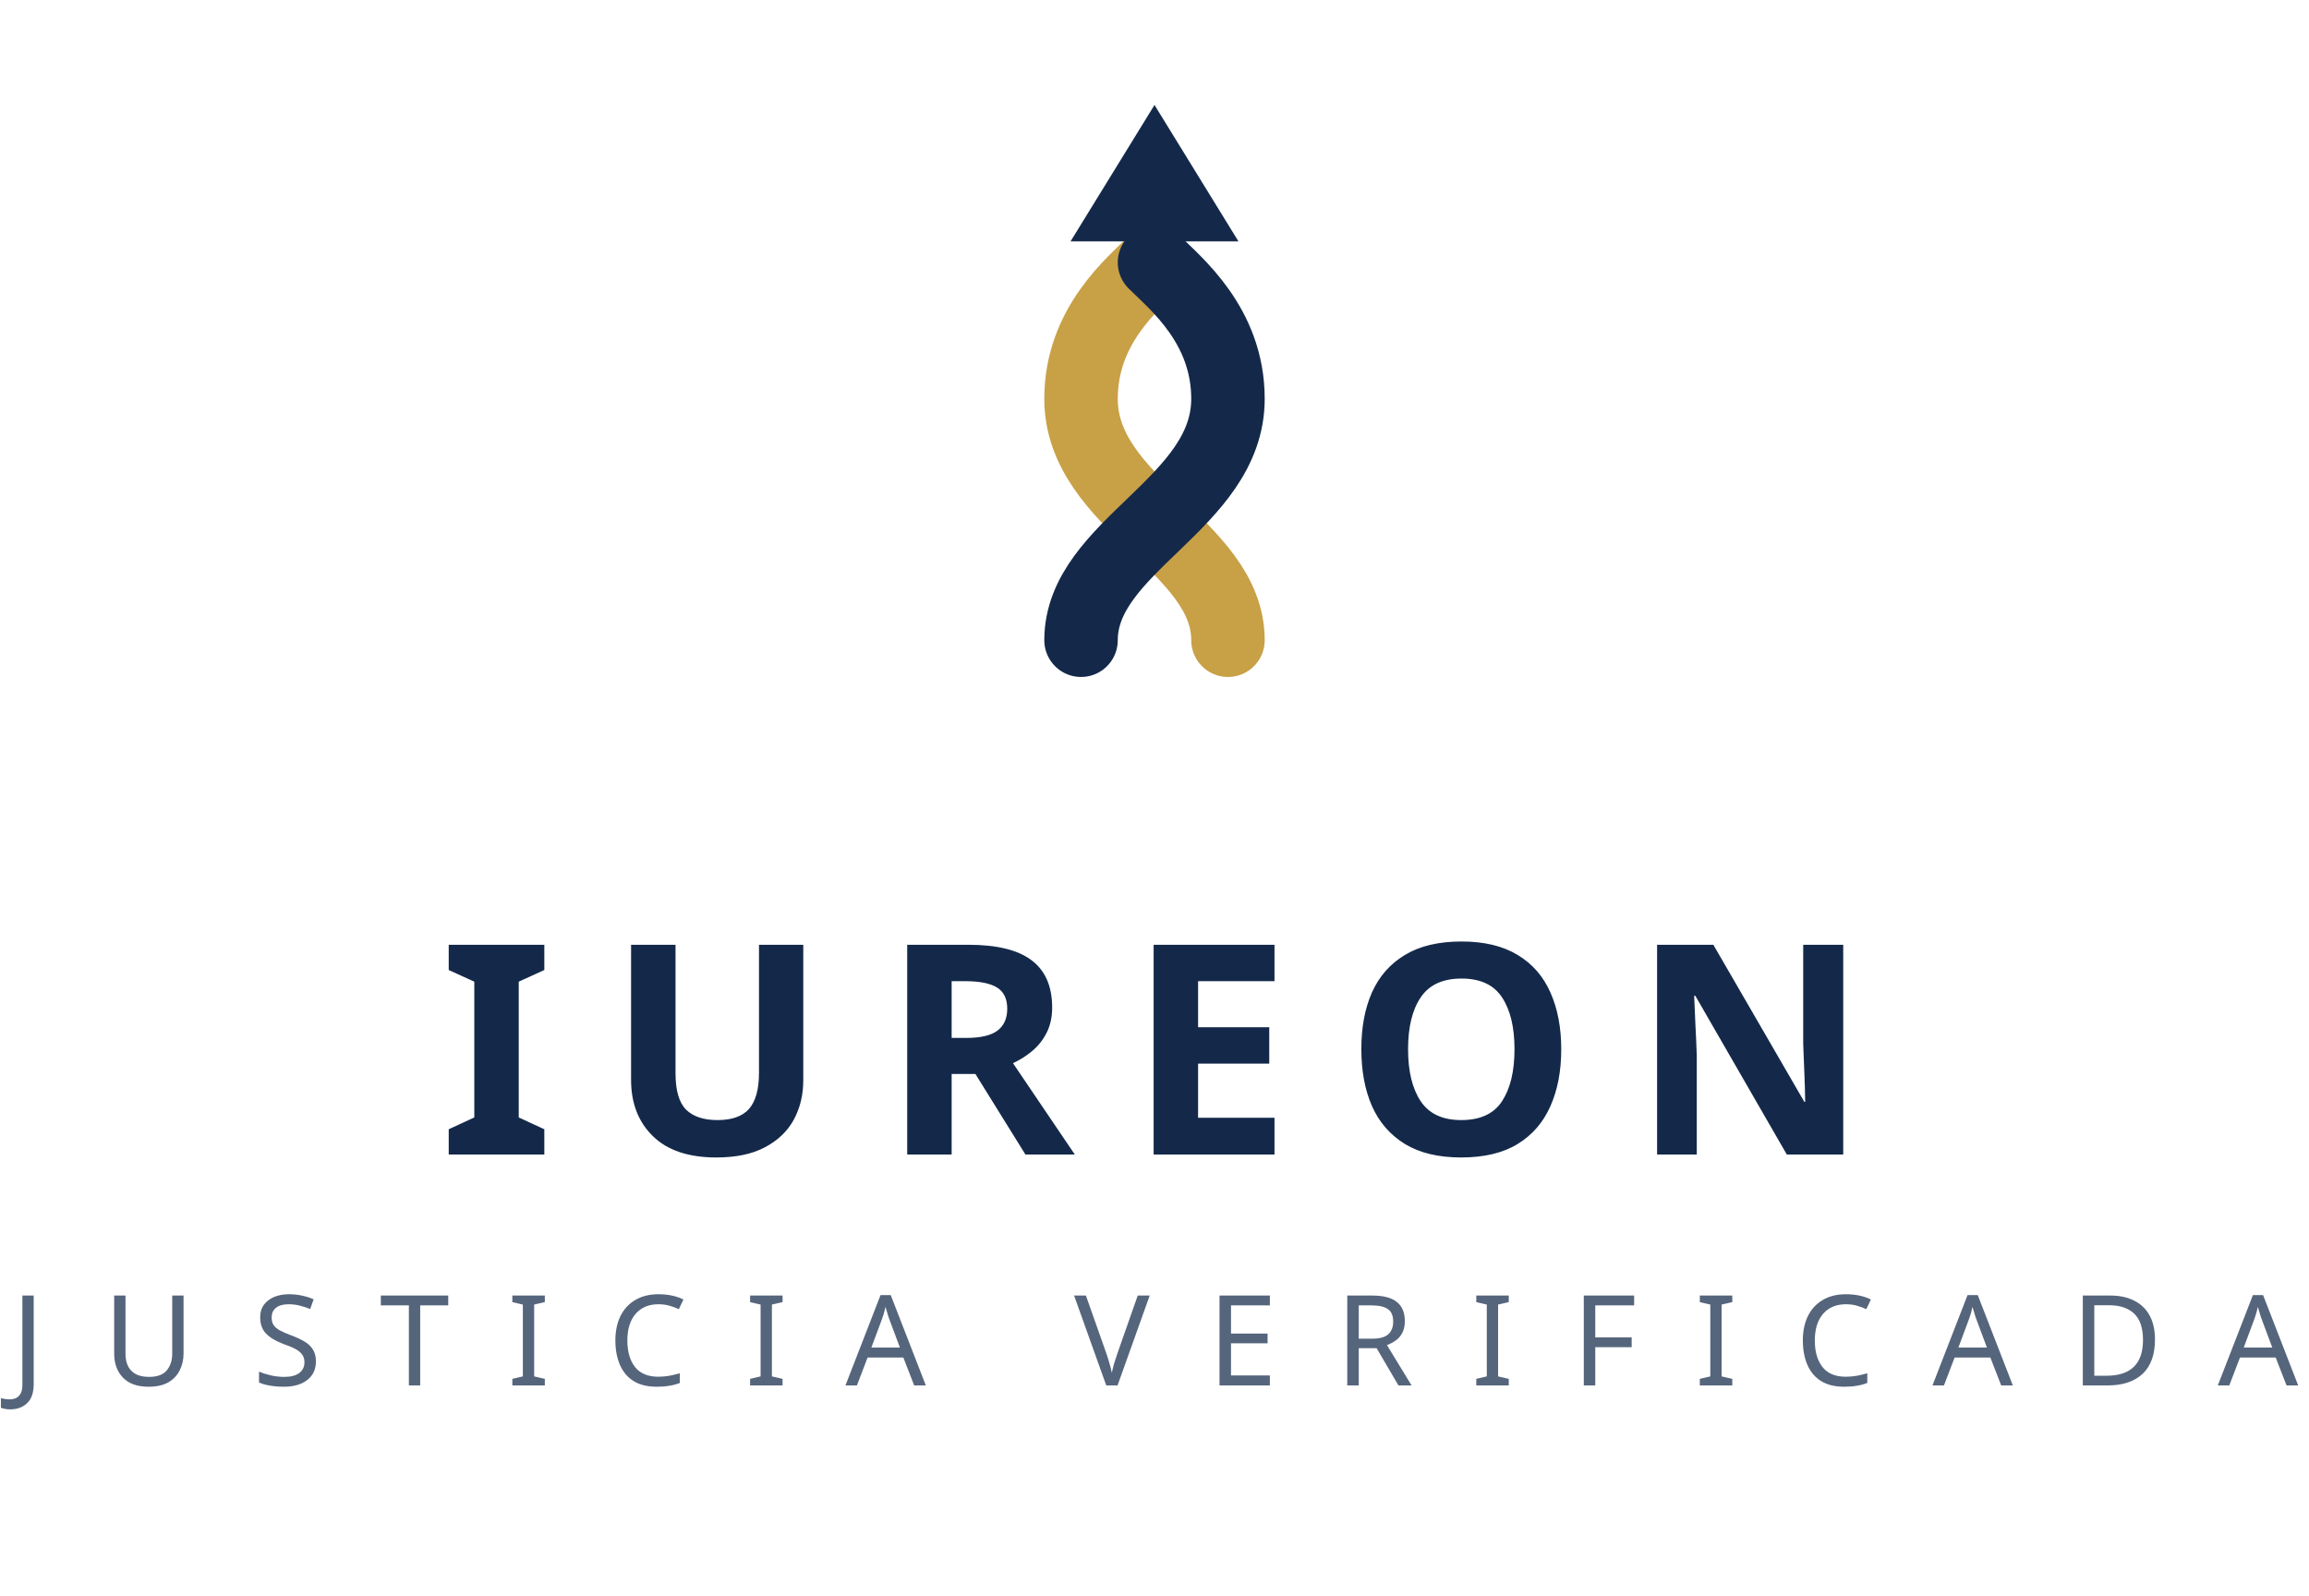
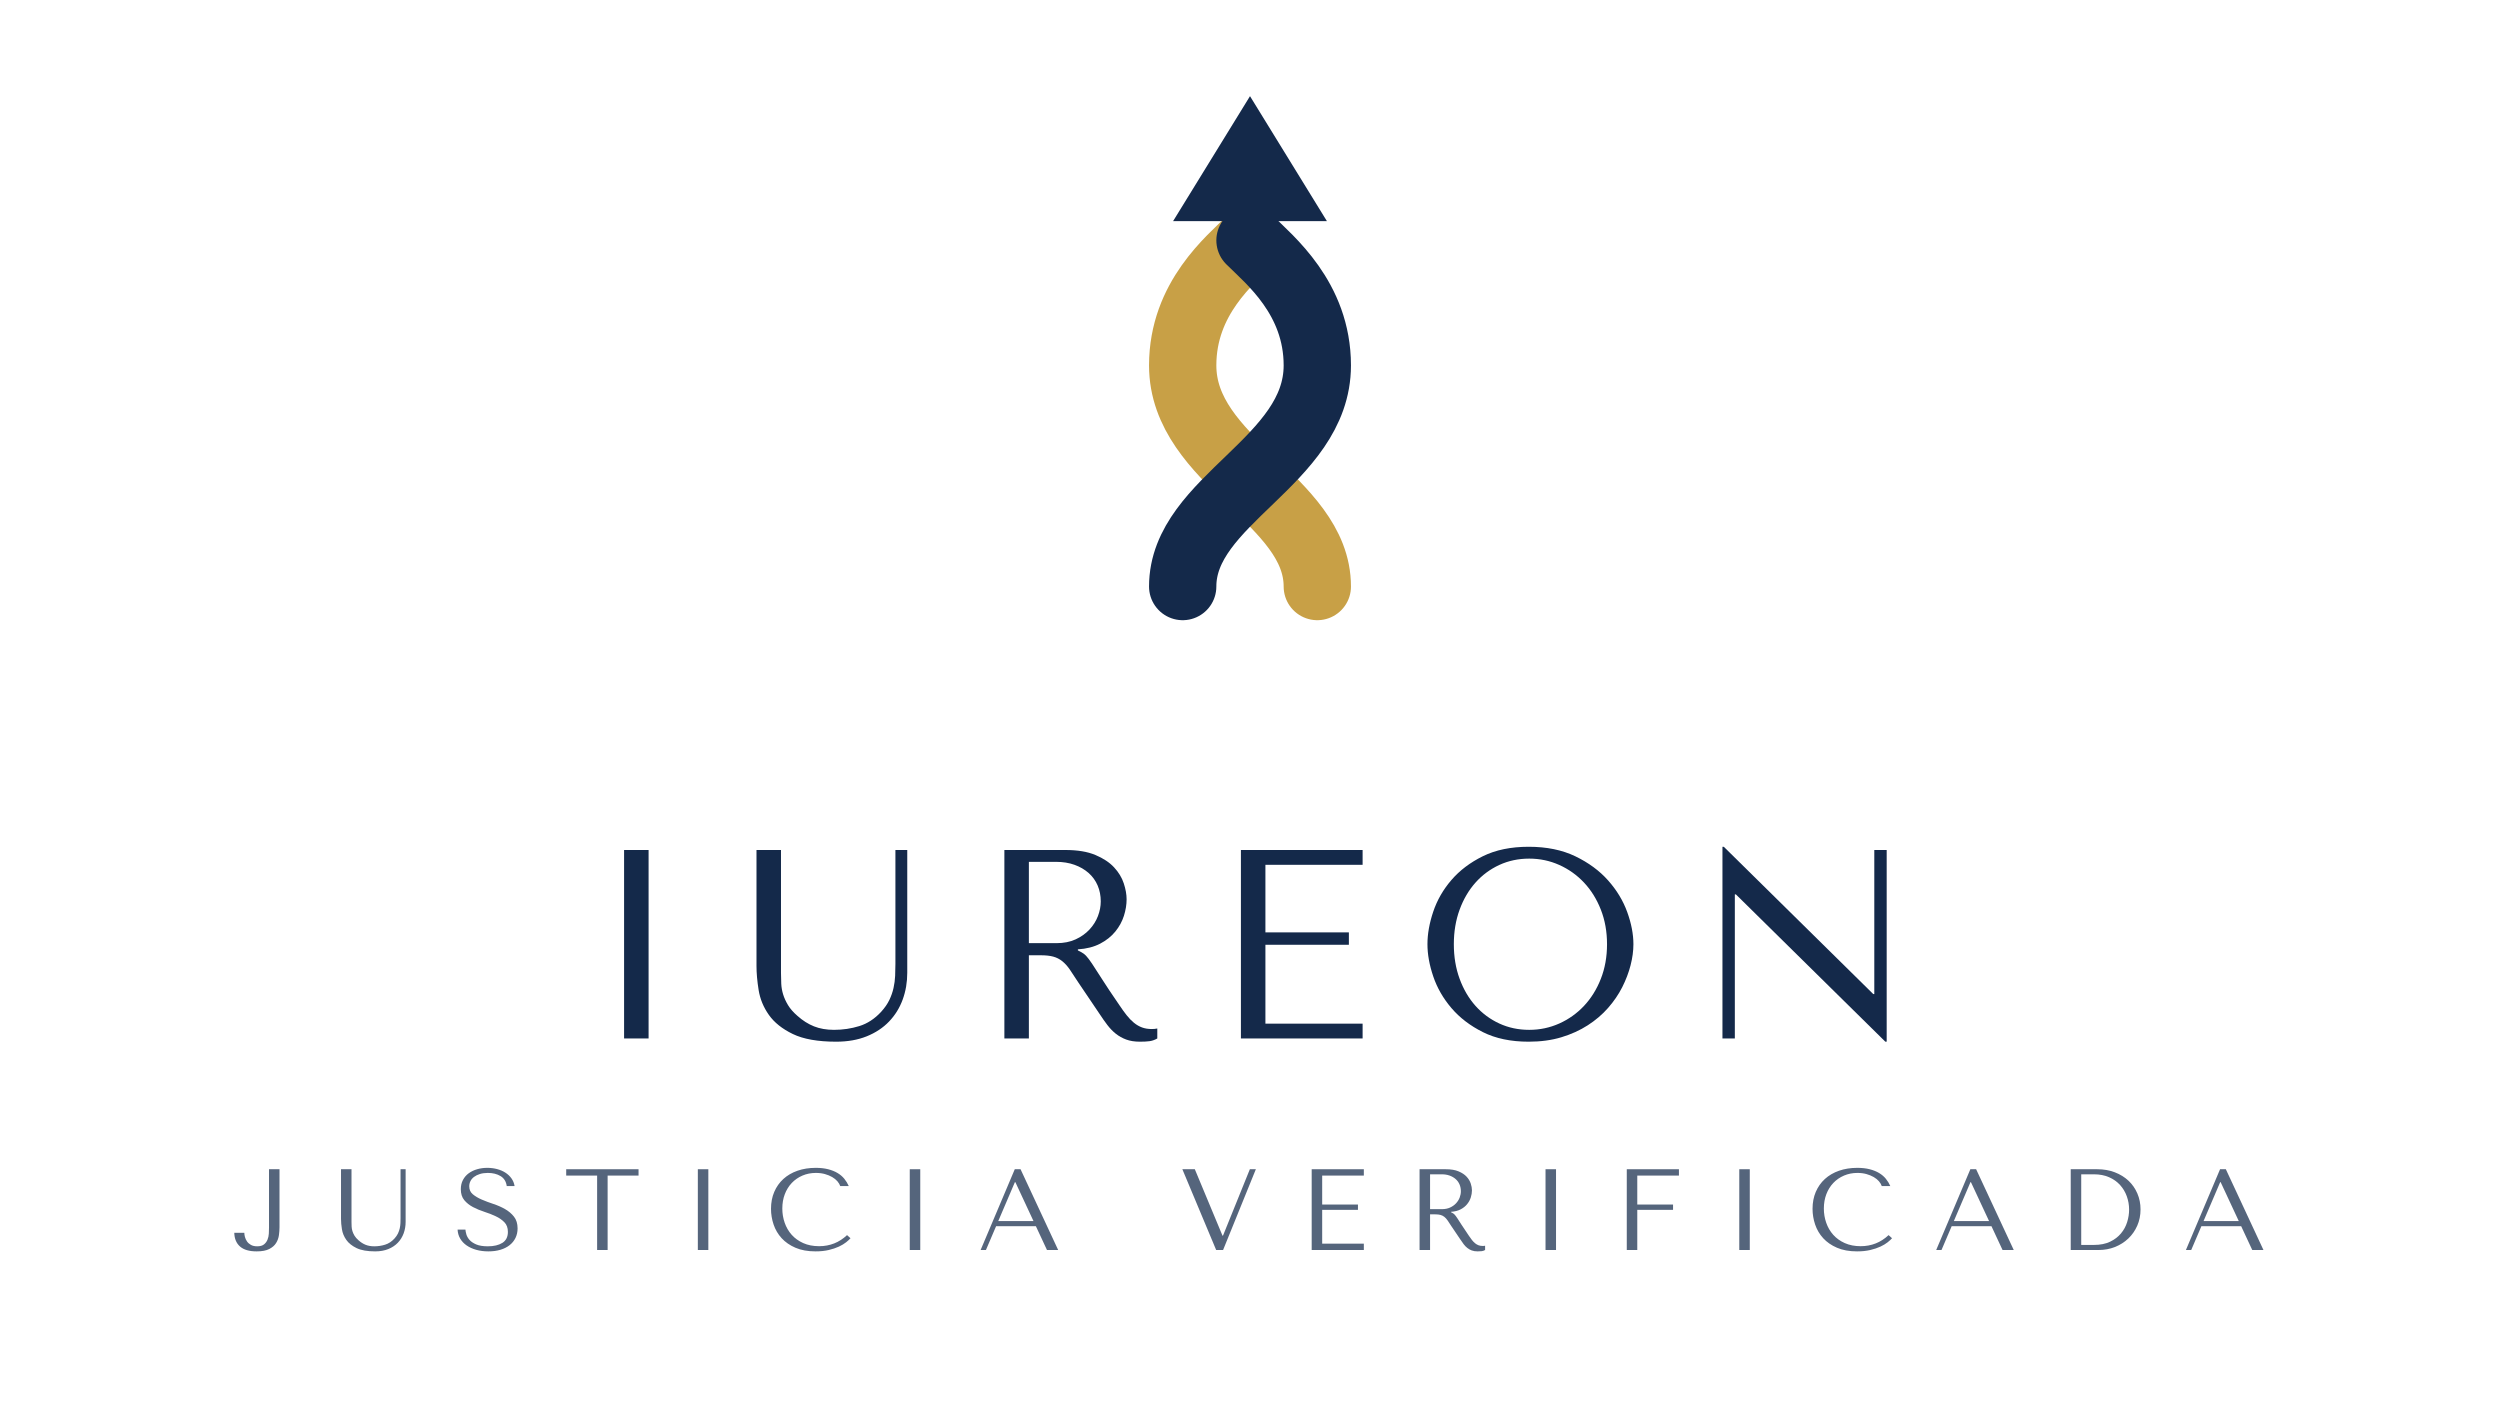
- <svg xmlns="http://www.w3.org/2000/svg" viewBox="0 0 220 152" width="220" height="152" role="img" aria-label="Iureon — JUSTICIA VERIFICADA">
-   <g transform="translate(78 4)">
+ <svg xmlns="http://www.w3.org/2000/svg" viewBox="0 0 260 148" width="260" height="148" role="img" aria-label="Iureon">
+   <g transform="translate(98 4)">
    <g fill="none" stroke-width="7" stroke-linecap="round" stroke-linejoin="round">
      <path d="M39 57C39 48 25 44 25 34C25 27 30 23 32 21" stroke="#C8A046" />
      <path d="M25 57C25 48 39 44 39 34C39 27 34 23 32 21" stroke="#14294A" />
    </g>
    <path d="M32 6L40 19H24Z" fill="#14294A" />
  </g>
-   <text x="110" y="110" text-anchor="middle" font-family="'Plus Jakarta Sans', 'Segoe UI', system-ui, sans-serif" font-weight="700" font-size="28" letter-spacing="5" fill="#14294A">IUREON</text>
-   <text x="110" y="132" text-anchor="middle" font-family="'Plus Jakarta Sans', 'Segoe UI', system-ui, sans-serif" font-weight="500" font-size="12" letter-spacing="5.5" fill="#14294A" opacity="0.72">JUSTICIA VERIFICADA</text>
+   <g transform="translate(60.425 108)" fill="#14294A">
+     <g transform="translate(0.00 0) scale(0.028 -0.028)">
+       <path d="M160 700V0H251V700Z" />
+     </g>
+     <g transform="translate(16.01 0) scale(0.028 -0.028)">
+       <path d="M80 700V270Q80 229 88.0 179.5Q96 130 126.0 87.5Q156 45 215.0 16.5Q274 -12 376 -12Q440 -12 489.5 8.0Q539 28 572.5 63.0Q606 98 623.0 144.5Q640 191 640 244V700H596V277Q596 255 595.0 232.5Q594 210 589.0 187.5Q584 165 573.5 143.0Q563 121 543 99Q507 60 462.0 46.0Q417 32 368 32Q326 32 293.5 45.0Q261 58 232 84Q209 104 197.0 124.0Q185 144 179.0 163.5Q173 183 172.0 203.0Q171 223 171 243V700Z" />
+     </g>
+     <g transform="translate(40.67 0) scale(0.028 -0.028)">
+       <path d="M120 700V0H211V309H255Q283 309 301.5 304.0Q320 299 335.0 287.0Q350 275 363.0 256.0Q376 237 394 209L473 92Q488 69 502.5 50.0Q517 31 534.0 17.5Q551 4 572.5 -4.0Q594 -12 624 -12Q646 -12 660.0 -10.0Q674 -8 688 0V37Q683 36 678.0 35.5Q673 35 668 35Q647 35 631.0 41.0Q615 47 601.0 58.5Q587 70 574.0 86.5Q561 103 547 124Q505 185 482.0 221.5Q459 258 445.5 278.0Q432 298 423.5 307.0Q415 316 403 322L393 327V331Q441 334 475.5 352.0Q510 370 532.0 397.0Q554 424 564.0 455.5Q574 487 574 517Q574 544 563.5 576.0Q553 608 527.5 635.5Q502 663 458.0 681.5Q414 700 347 700ZM211 656H312Q350 656 380.5 645.0Q411 634 433.0 614.5Q455 595 466.5 568.0Q478 541 478 509Q478 482 467.5 454.5Q457 427 436.0 404.5Q415 382 384.5 368.0Q354 354 314 354H211Z" />
+     </g>
+     <g transform="translate(65.27 0) scale(0.028 -0.028)">
+       <path d="M120 700V0H572V55H211V348H521V394H211V645H572V700Z" />
+     </g>
+     <g transform="translate(86.63 0) scale(0.028 -0.028)">
+       <path d="M50 350Q50 294 71.5 230.5Q93 167 139.0 113.0Q185 59 256.0 23.5Q327 -12 426 -12Q493 -12 547.5 4.5Q602 21 645.5 49.0Q689 77 721.0 113.5Q753 150 773.5 190.5Q794 231 804.5 272.0Q815 313 815 350Q815 406 792.0 469.5Q769 533 721.0 587.0Q673 641 599.5 676.5Q526 712 426 712Q327 712 256.0 677.0Q185 642 139.0 588.5Q93 535 71.5 471.0Q50 407 50 350ZM148 350Q148 420 169.5 478.5Q191 537 228.5 579.0Q266 621 317.0 644.5Q368 668 428 668Q487 668 539.5 644.5Q592 621 631.5 579.0Q671 537 694.0 478.5Q717 420 717 350Q717 280 694.0 221.5Q671 163 631.5 121.0Q592 79 539.5 55.5Q487 32 428 32Q368 32 317.0 55.5Q266 79 228.5 121.0Q191 163 169.5 221.5Q148 280 148 350Z" />
+     </g>
+     <g transform="translate(115.35 0) scale(0.028 -0.028)">
+       <path d="M684 700V165H680L125 712H120V0H166V535H170L725 -12H730V700Z" />
+     </g>
+   </g>
+   <g transform="translate(24.245 130)" fill="#14294A" opacity="0.72">
+     <g transform="translate(0.00 0) scale(0.012 -0.012)">
+       <path d="M311 700V195Q311 171 309.5 142.5Q308 114 298.0 89.5Q288 65 267.5 48.5Q247 32 209 32Q176 32 154.5 44.0Q133 56 120.5 74.0Q108 92 102.5 112.5Q97 133 97 149H10Q12 72 60.0 30.0Q108 -12 204 -12Q273 -12 313.0 8.5Q353 29 372.5 60.5Q392 92 397.0 129.0Q402 166 402 198V700Z" />
+     </g>
+     <g transform="translate(10.26 0) scale(0.012 -0.012)">
+       <path d="M80 700V270Q80 229 88.0 179.5Q96 130 126.0 87.5Q156 45 215.0 16.5Q274 -12 376 -12Q440 -12 489.5 8.0Q539 28 572.5 63.0Q606 98 623.0 144.5Q640 191 640 244V700H596V277Q596 255 595.0 232.5Q594 210 589.0 187.5Q584 165 573.5 143.0Q563 121 543 99Q507 60 462.0 46.0Q417 32 368 32Q326 32 293.5 45.0Q261 58 232 84Q209 104 197.0 124.0Q185 144 179.0 163.5Q173 183 172.0 203.0Q171 223 171 243V700Z" />
+     </g>
+     <g transform="translate(22.90 0) scale(0.012 -0.012)">
+       <path d="M37 177Q39 134 59.5 99.0Q80 64 115.5 39.5Q151 15 199.0 1.5Q247 -12 304 -12Q362 -12 408.5 2.0Q455 16 488.0 42.0Q521 68 539.0 105.0Q557 142 557 187Q557 249 526.0 288.5Q495 328 448.5 354.5Q402 381 347.5 399.0Q293 417 246.5 437.0Q200 457 169.0 483.0Q138 509 138 552Q138 576 148.5 597.0Q159 618 179.5 633.5Q200 649 230.0 658.5Q260 668 299 668Q364 668 409.5 640.5Q455 613 463 554H531Q525 591 504.0 620.5Q483 650 451.0 670.5Q419 691 378.5 701.5Q338 712 294 712Q248 712 206.5 700.0Q165 688 133.5 665.0Q102 642 83.5 607.0Q65 572 65 527Q65 468 95.0 432.0Q125 396 170.5 372.0Q216 348 269.0 331.0Q322 314 367.5 292.5Q413 271 443.0 240.0Q473 209 473 157Q473 92 425.5 62.0Q378 32 299 32Q236 32 198.0 48.5Q160 65 140.0 88.0Q120 111 113.0 135.5Q106 160 105 177Z" />
+     </g>
+     <g transform="translate(34.40 0) scale(0.012 -0.012)">
+       <path d="M379 0V645H647V700H20V645H288V0Z" />
+     </g>
+     <g transform="translate(46.41 0) scale(0.012 -0.012)">
+       <path d="M160 700V0H251V700Z" />
+     </g>
+     <g transform="translate(55.34 0) scale(0.012 -0.012)">
+       <path d="M709 129Q607 33 467 33Q389 33 329.0 60.0Q269 87 229.0 132.0Q189 177 168.5 236.0Q148 295 148 359Q148 427 169.5 483.5Q191 540 230.0 581.0Q269 622 322.5 645.0Q376 668 439 668Q482 668 517.5 658.0Q553 648 580.5 632.0Q608 616 625.5 595.5Q643 575 650 554H724Q709 588 685.5 617.0Q662 646 627.0 667.0Q592 688 545.0 700.0Q498 712 438 712Q351 712 279.5 687.0Q208 662 157.0 615.5Q106 569 78.0 503.5Q50 438 50 357Q50 287 72.5 220.5Q95 154 142.0 102.5Q189 51 262.0 19.5Q335 -12 436 -12Q500 -12 550.5 0.0Q601 12 638.5 29.5Q676 47 701.0 67.0Q726 87 739 102Z" />
+     </g>
+     <g transform="translate(68.45 0) scale(0.012 -0.012)">
+       <path d="M160 700V0H251V700Z" />
+     </g>
+     <g transform="translate(77.38 0) scale(0.012 -0.012)">
+       <path d="M509 206 605 0H702L376 700H326L30 0H76L164 206ZM488 251H183L327 588H331Z" />
+     </g>
+     <g transform="translate(98.36 0) scale(0.012 -0.012)">
+       <path d="M30 700 323 0H383L667 700H615L382 124H378L138 700Z" />
+     </g>
+     <g transform="translate(110.73 0) scale(0.012 -0.012)">
+       <path d="M120 700V0H572V55H211V348H521V394H211V645H572V700Z" />
+     </g>
+     <g transform="translate(121.95 0) scale(0.012 -0.012)">
+       <path d="M120 700V0H211V309H255Q283 309 301.5 304.0Q320 299 335.0 287.0Q350 275 363.0 256.0Q376 237 394 209L473 92Q488 69 502.5 50.0Q517 31 534.0 17.5Q551 4 572.5 -4.0Q594 -12 624 -12Q646 -12 660.0 -10.0Q674 -8 688 0V37Q683 36 678.0 35.5Q673 35 668 35Q647 35 631.0 41.0Q615 47 601.0 58.5Q587 70 574.0 86.5Q561 103 547 124Q505 185 482.0 221.5Q459 258 445.5 278.0Q432 298 423.5 307.0Q415 316 403 322L393 327V331Q441 334 475.5 352.0Q510 370 532.0 397.0Q554 424 564.0 455.5Q574 487 574 517Q574 544 563.5 576.0Q553 608 527.5 635.5Q502 663 458.0 681.5Q414 700 347 700ZM211 656H312Q350 656 380.5 645.0Q411 634 433.0 614.5Q455 595 466.5 568.0Q478 541 478 509Q478 482 467.5 454.5Q457 427 436.0 404.5Q415 382 384.5 368.0Q354 354 314 354H211Z" />
+     </g>
+     <g transform="translate(134.57 0) scale(0.012 -0.012)">
+       <path d="M160 700V0H251V700Z" />
+     </g>
+     <g transform="translate(143.50 0) scale(0.012 -0.012)">
+       <path d="M120 700V0H211V348H521V394H211V645H572V700Z" />
+     </g>
+     <g transform="translate(154.72 0) scale(0.012 -0.012)">
+       <path d="M160 700V0H251V700Z" />
+     </g>
+     <g transform="translate(163.66 0) scale(0.012 -0.012)">
+       <path d="M709 129Q607 33 467 33Q389 33 329.0 60.0Q269 87 229.0 132.0Q189 177 168.5 236.0Q148 295 148 359Q148 427 169.5 483.5Q191 540 230.0 581.0Q269 622 322.5 645.0Q376 668 439 668Q482 668 517.5 658.0Q553 648 580.5 632.0Q608 616 625.5 595.5Q643 575 650 554H724Q709 588 685.5 617.0Q662 646 627.0 667.0Q592 688 545.0 700.0Q498 712 438 712Q351 712 279.5 687.0Q208 662 157.0 615.5Q106 569 78.0 503.5Q50 438 50 357Q50 287 72.5 220.5Q95 154 142.0 102.5Q189 51 262.0 19.5Q335 -12 436 -12Q500 -12 550.5 0.0Q601 12 638.5 29.5Q676 47 701.0 67.0Q726 87 739 102Z" />
+     </g>
+     <g transform="translate(176.76 0) scale(0.012 -0.012)">
+       <path d="M509 206 605 0H702L376 700H326L30 0H76L164 206ZM488 251H183L327 588H331Z" />
+     </g>
+     <g transform="translate(189.55 0) scale(0.012 -0.012)">
+       <path d="M130 0V700H360Q443 700 512.0 673.5Q581 647 630.5 600.5Q680 554 707.5 490.0Q735 426 735 352Q735 275 706.5 210.5Q678 146 628.5 99.0Q579 52 513.0 26.0Q447 0 372 0ZM221 44H331Q413 44 470.5 71.5Q528 99 565.0 143.0Q602 187 619.0 241.5Q636 296 636 350Q636 410 616.0 465.5Q596 521 557.5 563.5Q519 606 462.0 631.0Q405 656 331 656H221Z" />
+     </g>
+     <g transform="translate(202.73 0) scale(0.012 -0.012)">
+       <path d="M509 206 605 0H702L376 700H326L30 0H76L164 206ZM488 251H183L327 588H331Z" />
+     </g>
+   </g>
</svg>
